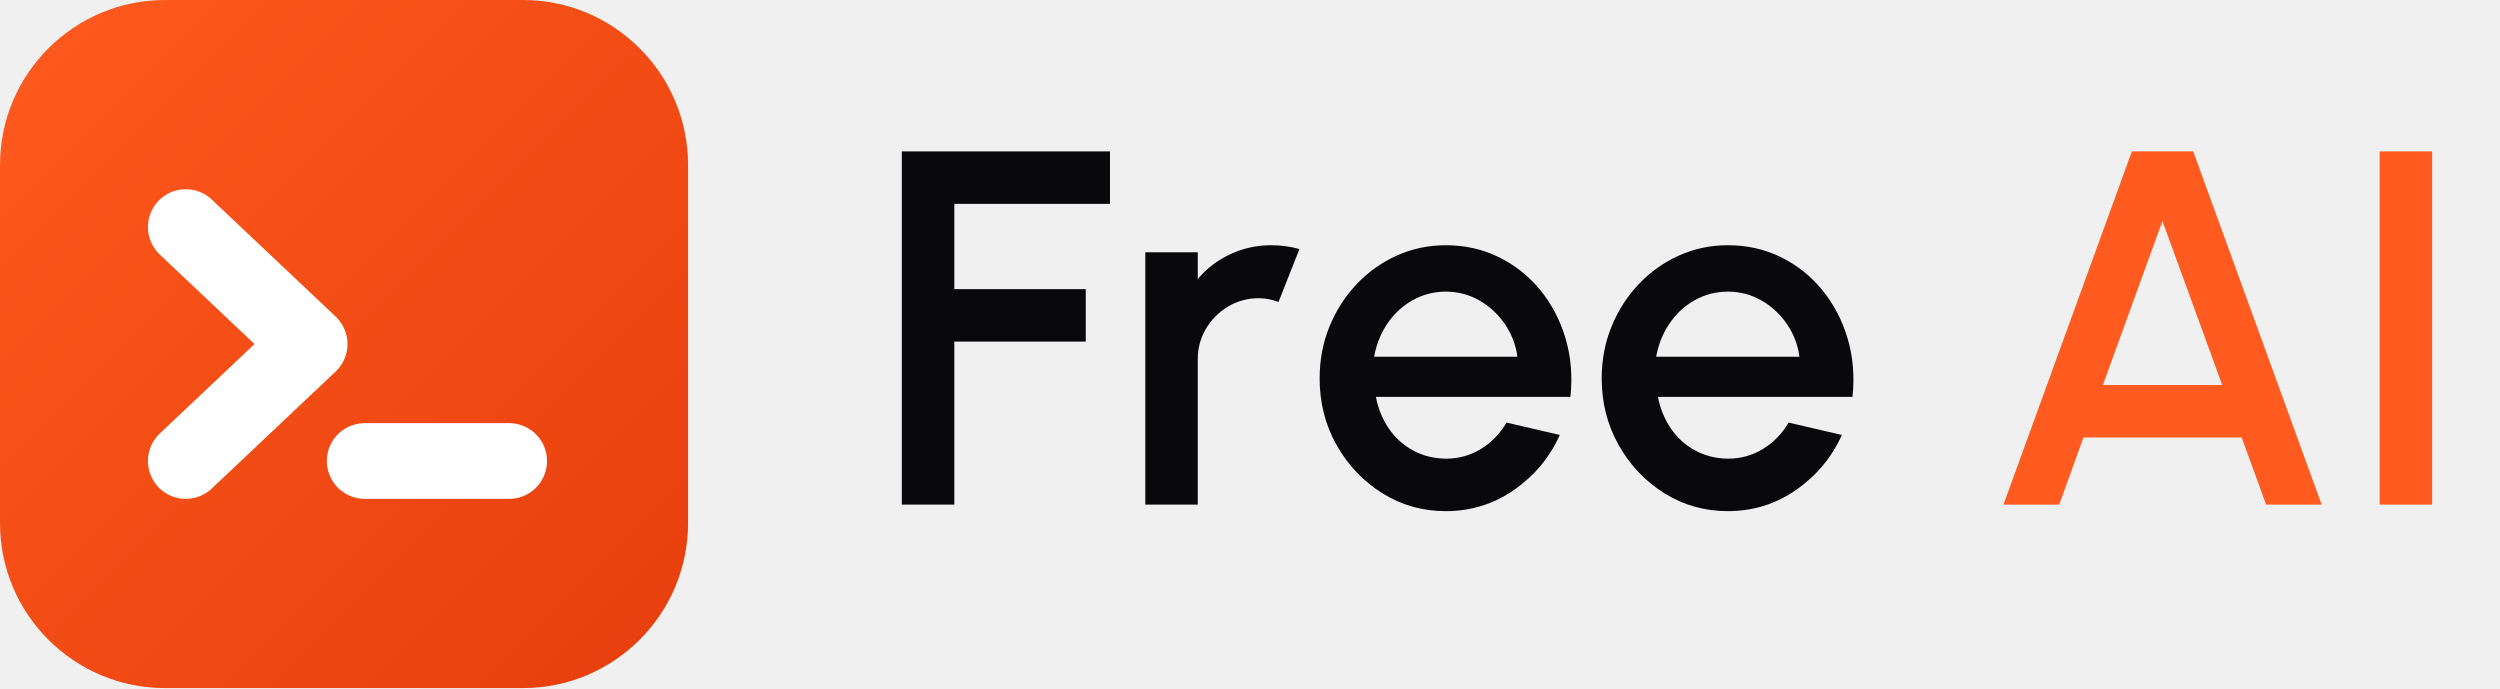
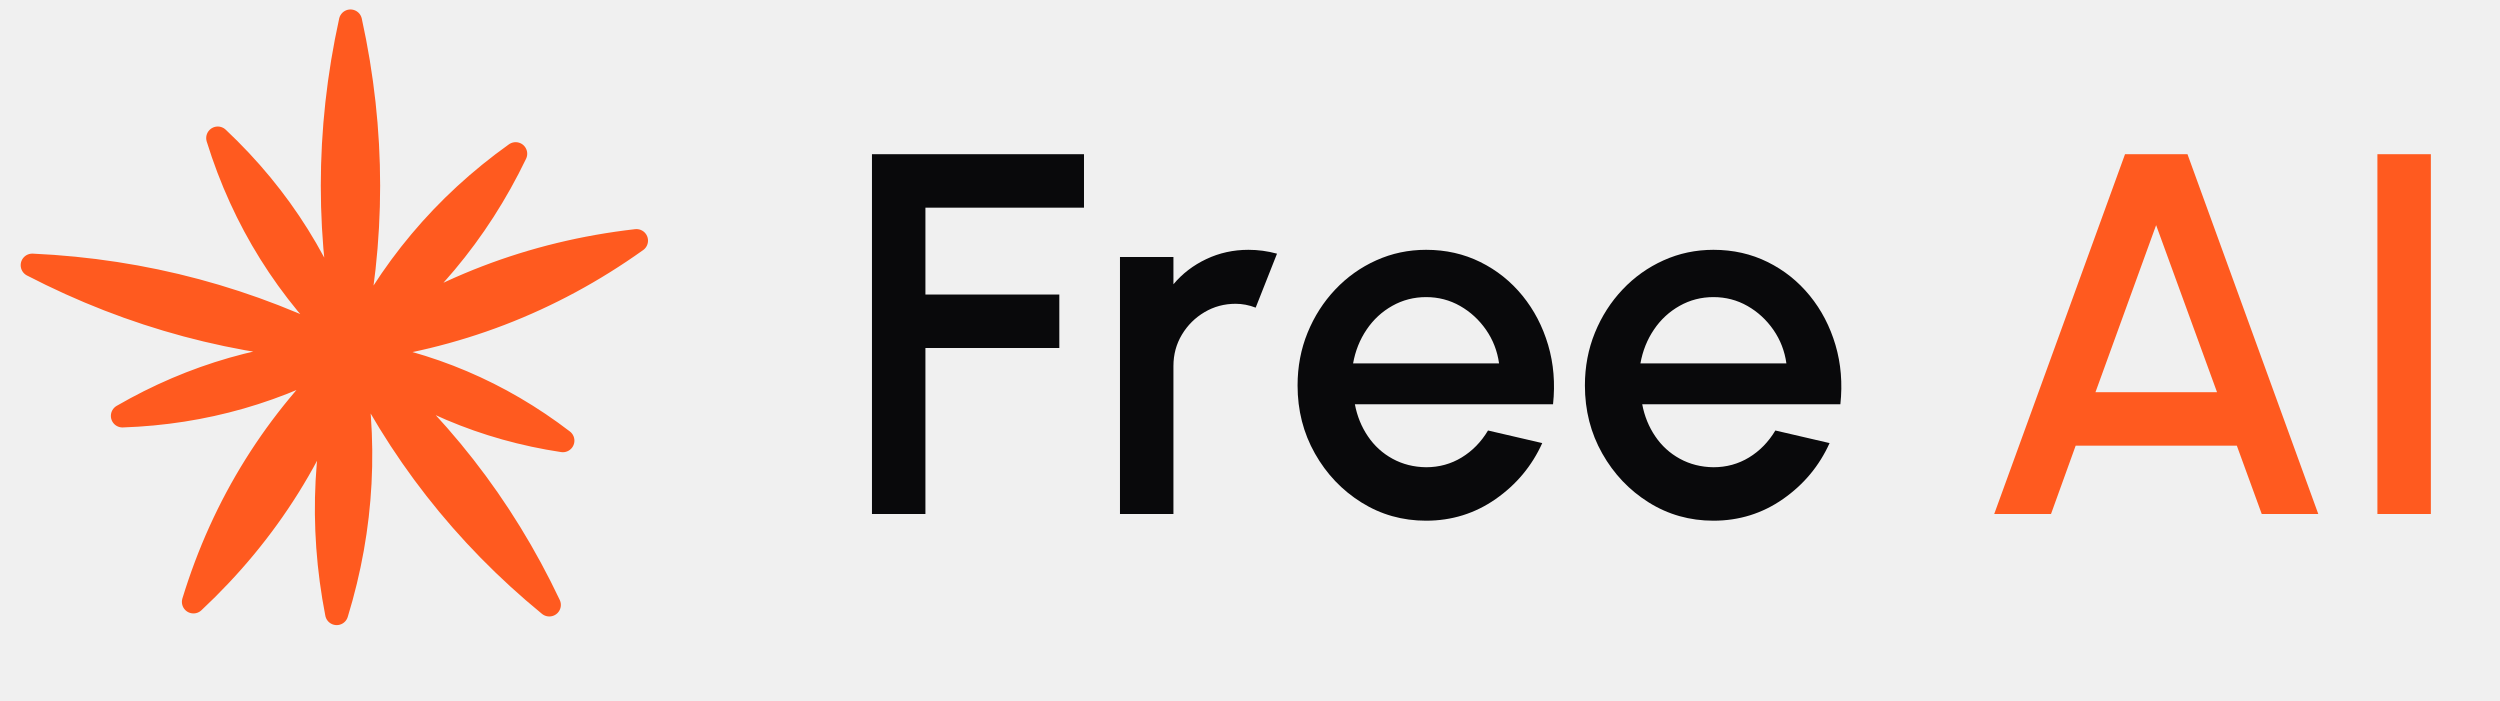
- <svg xmlns="http://www.w3.org/2000/svg" width="109" height="30" viewBox="0 0 109 30" fill="none">
-   <defs>
-     <linearGradient id="glogo.svg" x1="0" y1="0" x2="1" y2="1">
-       <stop offset="0" stop-color="#FF5A1F" />
-       <stop offset="1" stop-color="#E63E0C" />
-     </linearGradient>
-   </defs>
-   <rect x="0" y="0" width="30" height="30" rx="7.20" fill="url(#glogo.svg)" />
-   <path d="M8.10 9.90 L13.50 15.00 L8.10 20.10" stroke="#fff" stroke-width="3.30" stroke-linecap="round" stroke-linejoin="round" fill="none" />
-   <path d="M15.90 20.10 H22.20" stroke="#fff" stroke-width="3.30" stroke-linecap="round" fill="none" />
-   <path d="M39.32 22.0V6.6H48.395V8.888H41.608V12.606H47.339V14.894H41.608V22.0Z M49.935 22.0V11.0H52.223V12.166Q52.795 11.484 53.631 11.088Q54.467 10.692 55.435 10.692Q56.051 10.692 56.656 10.857L55.743 13.167Q55.314 13.002 54.885 13.002Q54.159 13.002 53.554 13.36Q52.949 13.717 52.586 14.322Q52.223 14.927 52.223 15.664V22.0Z M63.036 22.286Q61.518 22.286 60.27 21.505Q59.021 20.724 58.279 19.41Q57.536 18.095 57.536 16.5Q57.536 15.29 57.965 14.239Q58.394 13.189 59.148 12.392Q59.901 11.594 60.902 11.143Q61.903 10.692 63.036 10.692Q64.301 10.692 65.357 11.215Q66.413 11.737 67.161 12.655Q67.909 13.574 68.261 14.768Q68.613 15.961 68.47 17.303H59.989Q60.132 18.062 60.545 18.672Q60.957 19.283 61.601 19.635Q62.244 19.987 63.036 19.998Q63.872 19.998 64.559 19.58Q65.247 19.162 65.687 18.425L68.008 18.964Q67.348 20.427 66.017 21.357Q64.686 22.286 63.036 22.286ZM59.912 15.554H66.16Q66.05 14.762 65.605 14.119Q65.159 13.475 64.494 13.096Q63.828 12.716 63.036 12.716Q62.255 12.716 61.59 13.09Q60.924 13.464 60.49 14.108Q60.055 14.751 59.912 15.554Z M75.334 22.286Q73.816 22.286 72.567 21.505Q71.319 20.724 70.577 19.41Q69.834 18.095 69.834 16.5Q69.834 15.29 70.263 14.239Q70.692 13.189 71.446 12.392Q72.199 11.594 73.2 11.143Q74.201 10.692 75.334 10.692Q76.599 10.692 77.655 11.215Q78.711 11.737 79.459 12.655Q80.207 13.574 80.559 14.768Q80.911 15.961 80.768 17.303H72.287Q72.43 18.062 72.843 18.672Q73.255 19.283 73.899 19.635Q74.542 19.987 75.334 19.998Q76.17 19.998 76.858 19.58Q77.545 19.162 77.985 18.425L80.306 18.964Q79.646 20.427 78.315 21.357Q76.984 22.286 75.334 22.286ZM72.21 15.554H78.458Q78.348 14.762 77.903 14.119Q77.457 13.475 76.792 13.096Q76.126 12.716 75.334 12.716Q74.553 12.716 73.888 13.09Q73.222 13.464 72.788 14.108Q72.353 14.751 72.21 15.554Z" fill="#09090B" />
-   <path d="M92.951 6.6H95.624L101.223 22.0H98.803L97.736 19.074H90.839L89.783 22.0H87.352ZM91.686 16.786H96.889L94.282 9.636Z M103.753 22.0V6.6H106.041V22.0Z" fill="#FF5A1F" />
+ <svg xmlns="http://www.w3.org/2000/svg" width="107" height="30" viewBox="0 0 107 30" fill="none">
+   <path d="M15.00 15.00 Q16.55 7.95 15.00 0.90 Q13.45 7.95 15.00 15.00Z M15.00 15.00 Q19.61 11.69 22.07 6.58 Q17.45 9.88 15.00 15.00Z M15.00 15.00 Q21.73 14.23 27.24 10.30 Q20.51 11.07 15.00 15.00Z M15.00 15.00 Q19.05 18.10 24.09 18.86 Q20.04 15.76 15.00 15.00Z M15.00 15.00 Q18.03 21.40 23.51 25.89 Q20.48 19.49 15.00 15.00Z M15.00 15.00 Q13.30 20.56 14.41 26.26 Q16.11 20.71 15.00 15.00Z M15.00 15.00 Q10.20 19.48 8.28 25.76 Q13.07 21.28 15.00 15.00Z M15.00 15.00 Q9.77 15.18 5.24 17.80 Q10.47 17.62 15.00 15.00Z M15.00 15.00 Q8.59 11.68 1.38 11.35 Q7.79 14.67 15.00 15.00Z M15.00 15.00 Q13.36 9.71 9.32 5.91 Q10.96 11.20 15.00 15.00Z" fill="#FF5A1F" stroke="#FF5A1F" stroke-width="0.99" stroke-linejoin="round" />
+   <path d="M37.32 22.0V6.6H46.395V8.888H39.608V12.606H45.339V14.894H39.608V22.0Z M47.935 22.0V11.0H50.223V12.166Q50.795 11.484 51.631 11.088Q52.467 10.692 53.435 10.692Q54.051 10.692 54.656 10.857L53.743 13.167Q53.314 13.002 52.885 13.002Q52.159 13.002 51.554 13.36Q50.949 13.717 50.586 14.322Q50.223 14.927 50.223 15.664V22.0Z M61.036 22.286Q59.518 22.286 58.27 21.505Q57.021 20.724 56.279 19.41Q55.536 18.095 55.536 16.5Q55.536 15.29 55.965 14.239Q56.394 13.189 57.148 12.392Q57.901 11.594 58.902 11.143Q59.903 10.692 61.036 10.692Q62.301 10.692 63.357 11.215Q64.413 11.737 65.161 12.655Q65.909 13.574 66.261 14.768Q66.613 15.961 66.47 17.303H57.989Q58.132 18.062 58.545 18.672Q58.957 19.283 59.601 19.635Q60.244 19.987 61.036 19.998Q61.872 19.998 62.559 19.58Q63.247 19.162 63.687 18.425L66.008 18.964Q65.348 20.427 64.017 21.357Q62.686 22.286 61.036 22.286ZM57.912 15.554H64.16Q64.05 14.762 63.605 14.119Q63.159 13.475 62.494 13.096Q61.828 12.716 61.036 12.716Q60.255 12.716 59.59 13.09Q58.924 13.464 58.49 14.108Q58.055 14.751 57.912 15.554Z M73.334 22.286Q71.816 22.286 70.567 21.505Q69.319 20.724 68.577 19.41Q67.834 18.095 67.834 16.5Q67.834 15.29 68.263 14.239Q68.692 13.189 69.446 12.392Q70.199 11.594 71.2 11.143Q72.201 10.692 73.334 10.692Q74.599 10.692 75.655 11.215Q76.711 11.737 77.459 12.655Q78.207 13.574 78.559 14.768Q78.911 15.961 78.768 17.303H70.287Q70.43 18.062 70.843 18.672Q71.255 19.283 71.899 19.635Q72.542 19.987 73.334 19.998Q74.17 19.998 74.858 19.58Q75.545 19.162 75.985 18.425L78.306 18.964Q77.646 20.427 76.315 21.357Q74.984 22.286 73.334 22.286ZM70.21 15.554H76.458Q76.348 14.762 75.903 14.119Q75.457 13.475 74.792 13.096Q74.126 12.716 73.334 12.716Q72.553 12.716 71.888 13.09Q71.222 13.464 70.788 14.108Q70.353 14.751 70.21 15.554Z" fill="#09090B" />
+   <path d="M90.951 6.6H93.624L99.223 22.0H96.803L95.736 19.074H88.839L87.783 22.0H85.352ZM89.686 16.786H94.889L92.282 9.636Z M101.753 22.0V6.6H104.041V22.0Z" fill="#FF5A1F" />
</svg>
